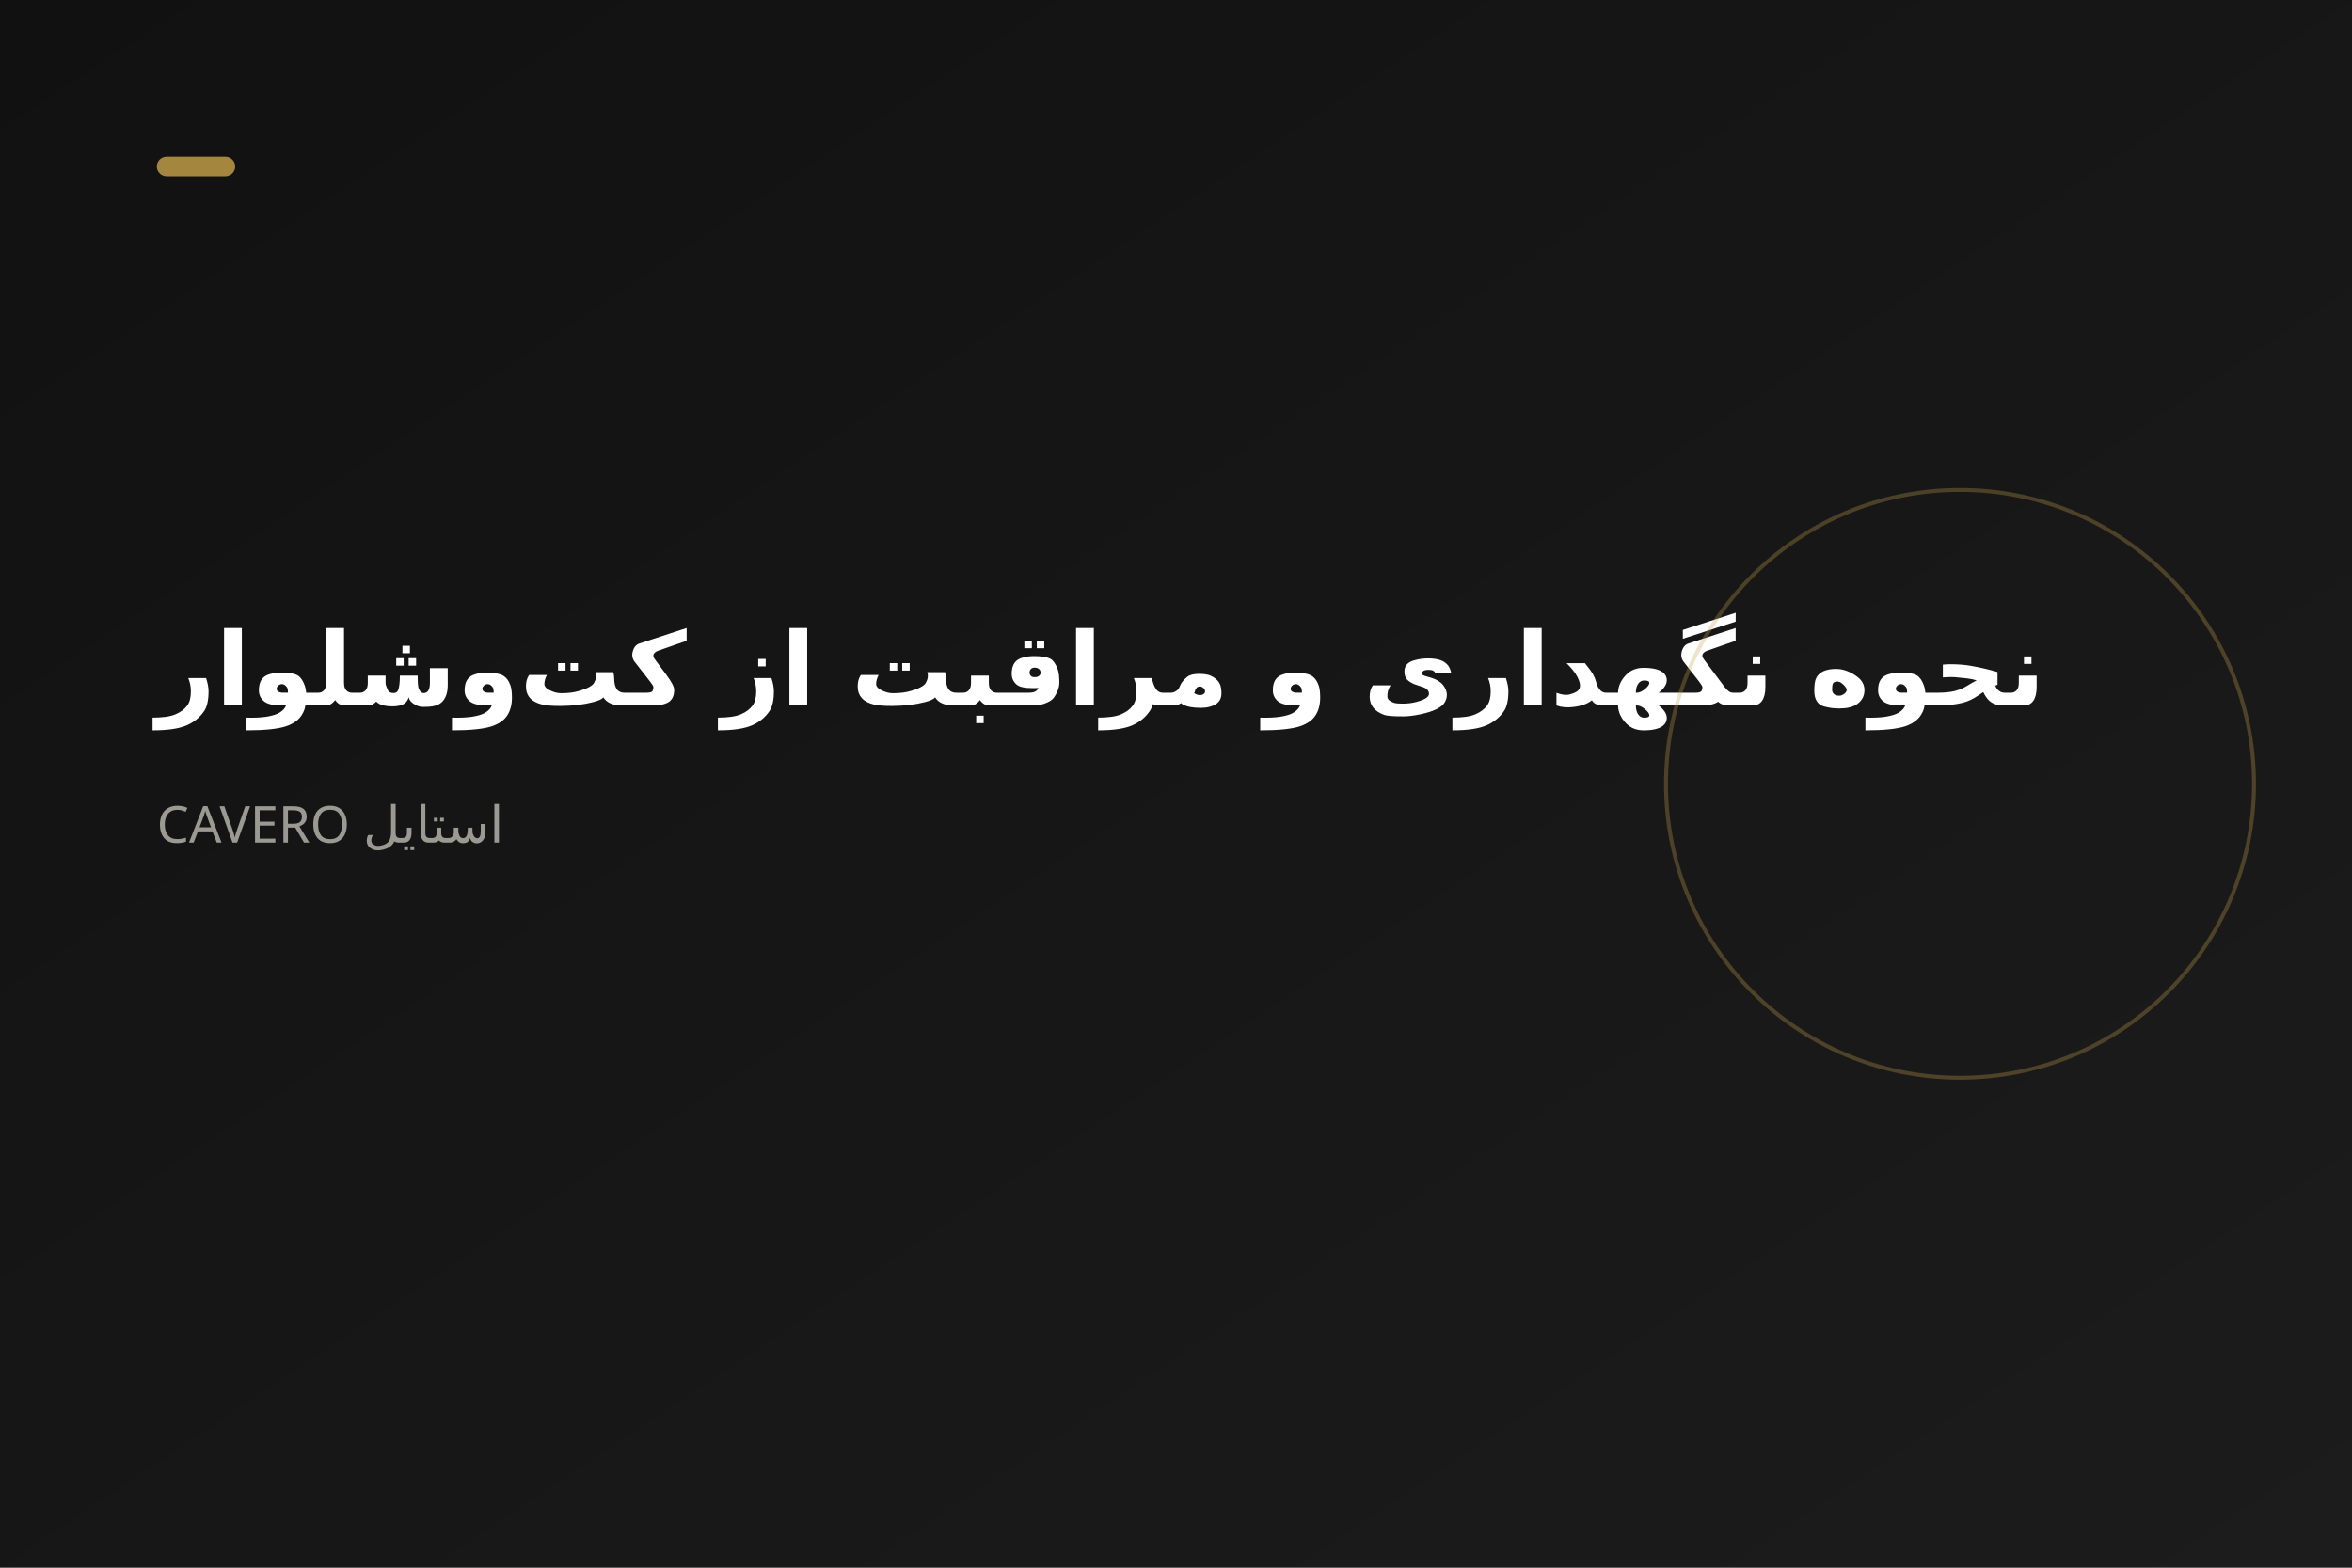
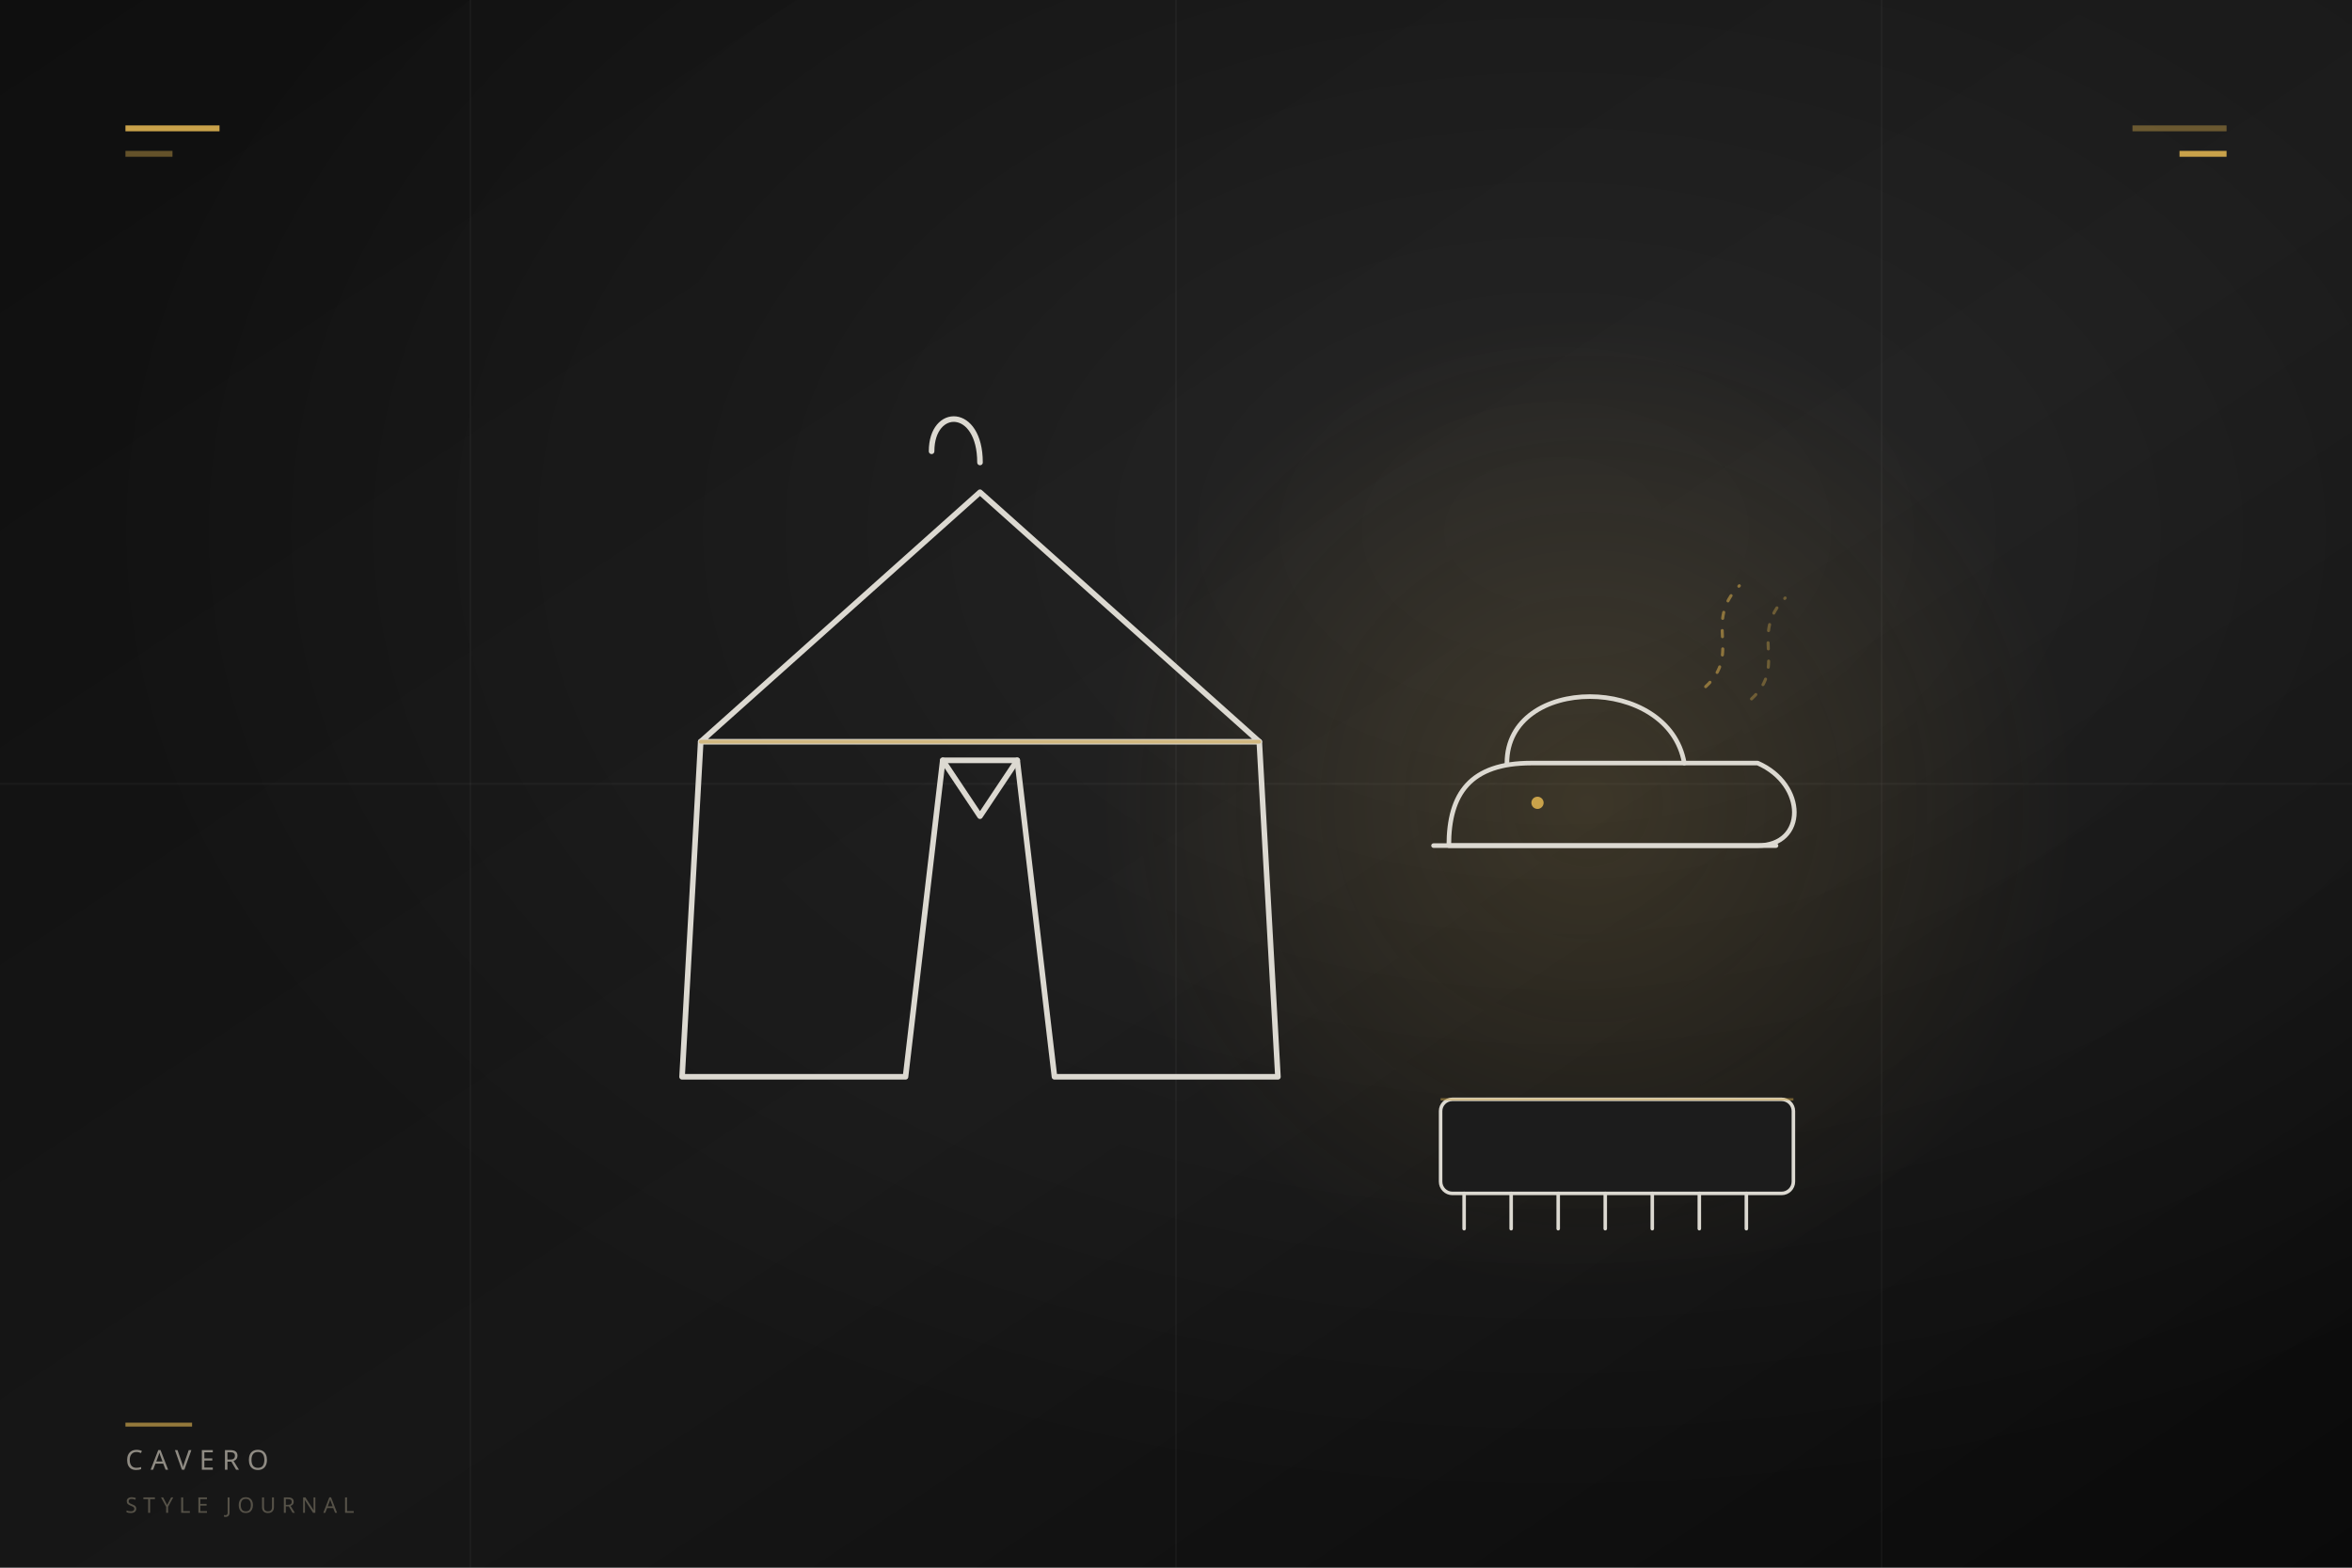
- <svg xmlns="http://www.w3.org/2000/svg" width="1200" height="800" viewBox="0 0 1200 800">
+ <svg xmlns="http://www.w3.org/2000/svg" width="1200" height="800" viewBox="0 0 1200 800" role="img">
  <defs>
-     <linearGradient id="bgA" x1="0" y1="0" x2="1" y2="1">
-       <stop offset="0" stop-color="#111111" />
-       <stop offset="1" stop-color="#1c1c1c" />
+     <linearGradient id="abg" x1="0" y1="0" x2="1" y2="1">
+       <stop offset="0" stop-color="#0f0f0f" />
+       <stop offset="0.55" stop-color="#171717" />
+       <stop offset="1" stop-color="#0a0a0a" />
    </linearGradient>
+     <radialGradient id="agl" cx="0.66" cy="0.34" r="0.62">
+       <stop offset="0" stop-color="#ffffff" stop-opacity="0.07" />
+       <stop offset="1" stop-color="#ffffff" stop-opacity="0" />
+     </radialGradient>
+     <radialGradient id="aac" cx="0.5" cy="0.5" r="0.5">
+       <stop offset="0" stop-color="#c9a24a" stop-opacity="0.16" />
+       <stop offset="1" stop-color="#c9a24a" stop-opacity="0" />
+     </radialGradient>
  </defs>
-   <rect width="1200" height="800" fill="url(#bgA)" />
-   <rect x="80" y="80" width="40" height="10" rx="5" fill="#c9a24a" opacity="0.8" />
-   <text x="80" y="360" fill="#fff" font-family="Vazirmatn, sans-serif" font-size="52" font-weight="bold">نحوه نگهداری و مراقبت از کت‌وشلوار</text>
-   <text x="80" y="430" fill="#9a9a92" font-family="Vazirmatn, sans-serif" font-size="26">CAVERO استایل</text>
-   <circle cx="1000" cy="400" r="150" fill="none" stroke="#c9a24a" stroke-opacity="0.3" stroke-width="2" />
+   <rect width="1200" height="800" fill="url(#abg)" />
+   <rect width="1200" height="800" fill="url(#agl)" />
+   <g stroke="#ffffff" stroke-opacity="0.035" stroke-width="1">
+     <line x1="240" y1="0" x2="240" y2="800" />
+     <line x1="600" y1="0" x2="600" y2="800" />
+     <line x1="960" y1="0" x2="960" y2="800" />
+     <line x1="0" y1="400" x2="1200" y2="400" />
+   </g>
+   <circle cx="810" cy="410" r="250" fill="url(#aac)" />
+   <g transform="translate(64,64)">
+     <rect width="48" height="3" fill="#c9a24a" />
+     <rect y="13" width="24" height="3" fill="#c9a24a" opacity="0.45" />
+   </g>
+   <g transform="translate(1088,64)">
+     <rect width="48" height="3" fill="#c9a24a" opacity="0.45" />
+     <rect x="24" y="13" width="24" height="3" fill="#c9a24a" />
+   </g>
+   <g transform="translate(64,726)" font-family="Vazirmatn, sans-serif">
+     <rect width="34" height="2" fill="#c9a24a" opacity="0.7" />
+     <text y="24" fill="#8f8b83" font-size="14" letter-spacing="4">CAVERO</text>
+     <text y="46" fill="#565248" font-size="11" letter-spacing="3">STYLE JOURNAL</text>
+   </g>
+   <g transform="translate(500,350) scale(0.95)" fill="none" stroke="#dcd9d1" stroke-width="3" stroke-linecap="round" stroke-linejoin="round">
+     <path d="M0 -120 C 0 -150, -26 -150, -26 -126" />
+     <path d="M0 -104 L-150 30 L150 30 L0 -104 Z" />
+     <path d="M-150 30 L-160 210 L-40 210 L-20 40 L20 40 L40 210 L160 210 L150 30" stroke-width="3" />
+     <path d="M-20 40 L0 70 L20 40" />
+     <path d="M-150 30 L150 30" stroke="#c9a24a" stroke-opacity="0.6" stroke-width="2" />
+   </g>
+   <g transform="translate(825,405) scale(0.78)" fill="none" stroke="#dcd9d1" stroke-width="3" stroke-linecap="round" stroke-linejoin="round">
+     <path d="M-110 34 L92 34 C124 34 124 -6 92 -20 L-56 -20 C-96 -20 -110 0 -110 34 Z" />
+     <path d="M-72 -20 C -72 -78, 34 -78, 44 -20" />
+     <line x1="-120" y1="34" x2="104" y2="34" />
+     <circle cx="-52" cy="6" r="4" fill="#c9a24a" stroke="none" />
+     <path d="M58 -70 C 82 -92 56 -112 80 -136" stroke="#c9a24a" stroke-width="2" stroke-dasharray="4 8" opacity="0.6" />
+     <path d="M88 -62 C 112 -84 86 -104 110 -128" stroke="#c9a24a" stroke-width="2" stroke-dasharray="4 8" opacity="0.4" />
+   </g>
+   <g transform="translate(825,585) scale(0.6)">
+     <rect x="-150" y="-40" width="300" height="80" rx="10" fill="#1c1c1c" stroke="#dcd9d1" stroke-width="3" />
+     <g stroke="#dcd9d1" stroke-width="3" stroke-linecap="round">
+       <line x1="-130" y1="40" x2="-130" y2="70" />
+       <line x1="-90" y1="40" x2="-90" y2="70" />
+       <line x1="-50" y1="40" x2="-50" y2="70" />
+       <line x1="-10" y1="40" x2="-10" y2="70" />
+       <line x1="30" y1="40" x2="30" y2="70" />
+       <line x1="70" y1="40" x2="70" y2="70" />
+       <line x1="110" y1="40" x2="110" y2="70" />
+     </g>
+     <line x1="-150" y1="-40" x2="150" y2="-40" stroke="#c9a24a" stroke-opacity="0.5" stroke-width="2" />
+   </g>
</svg>
